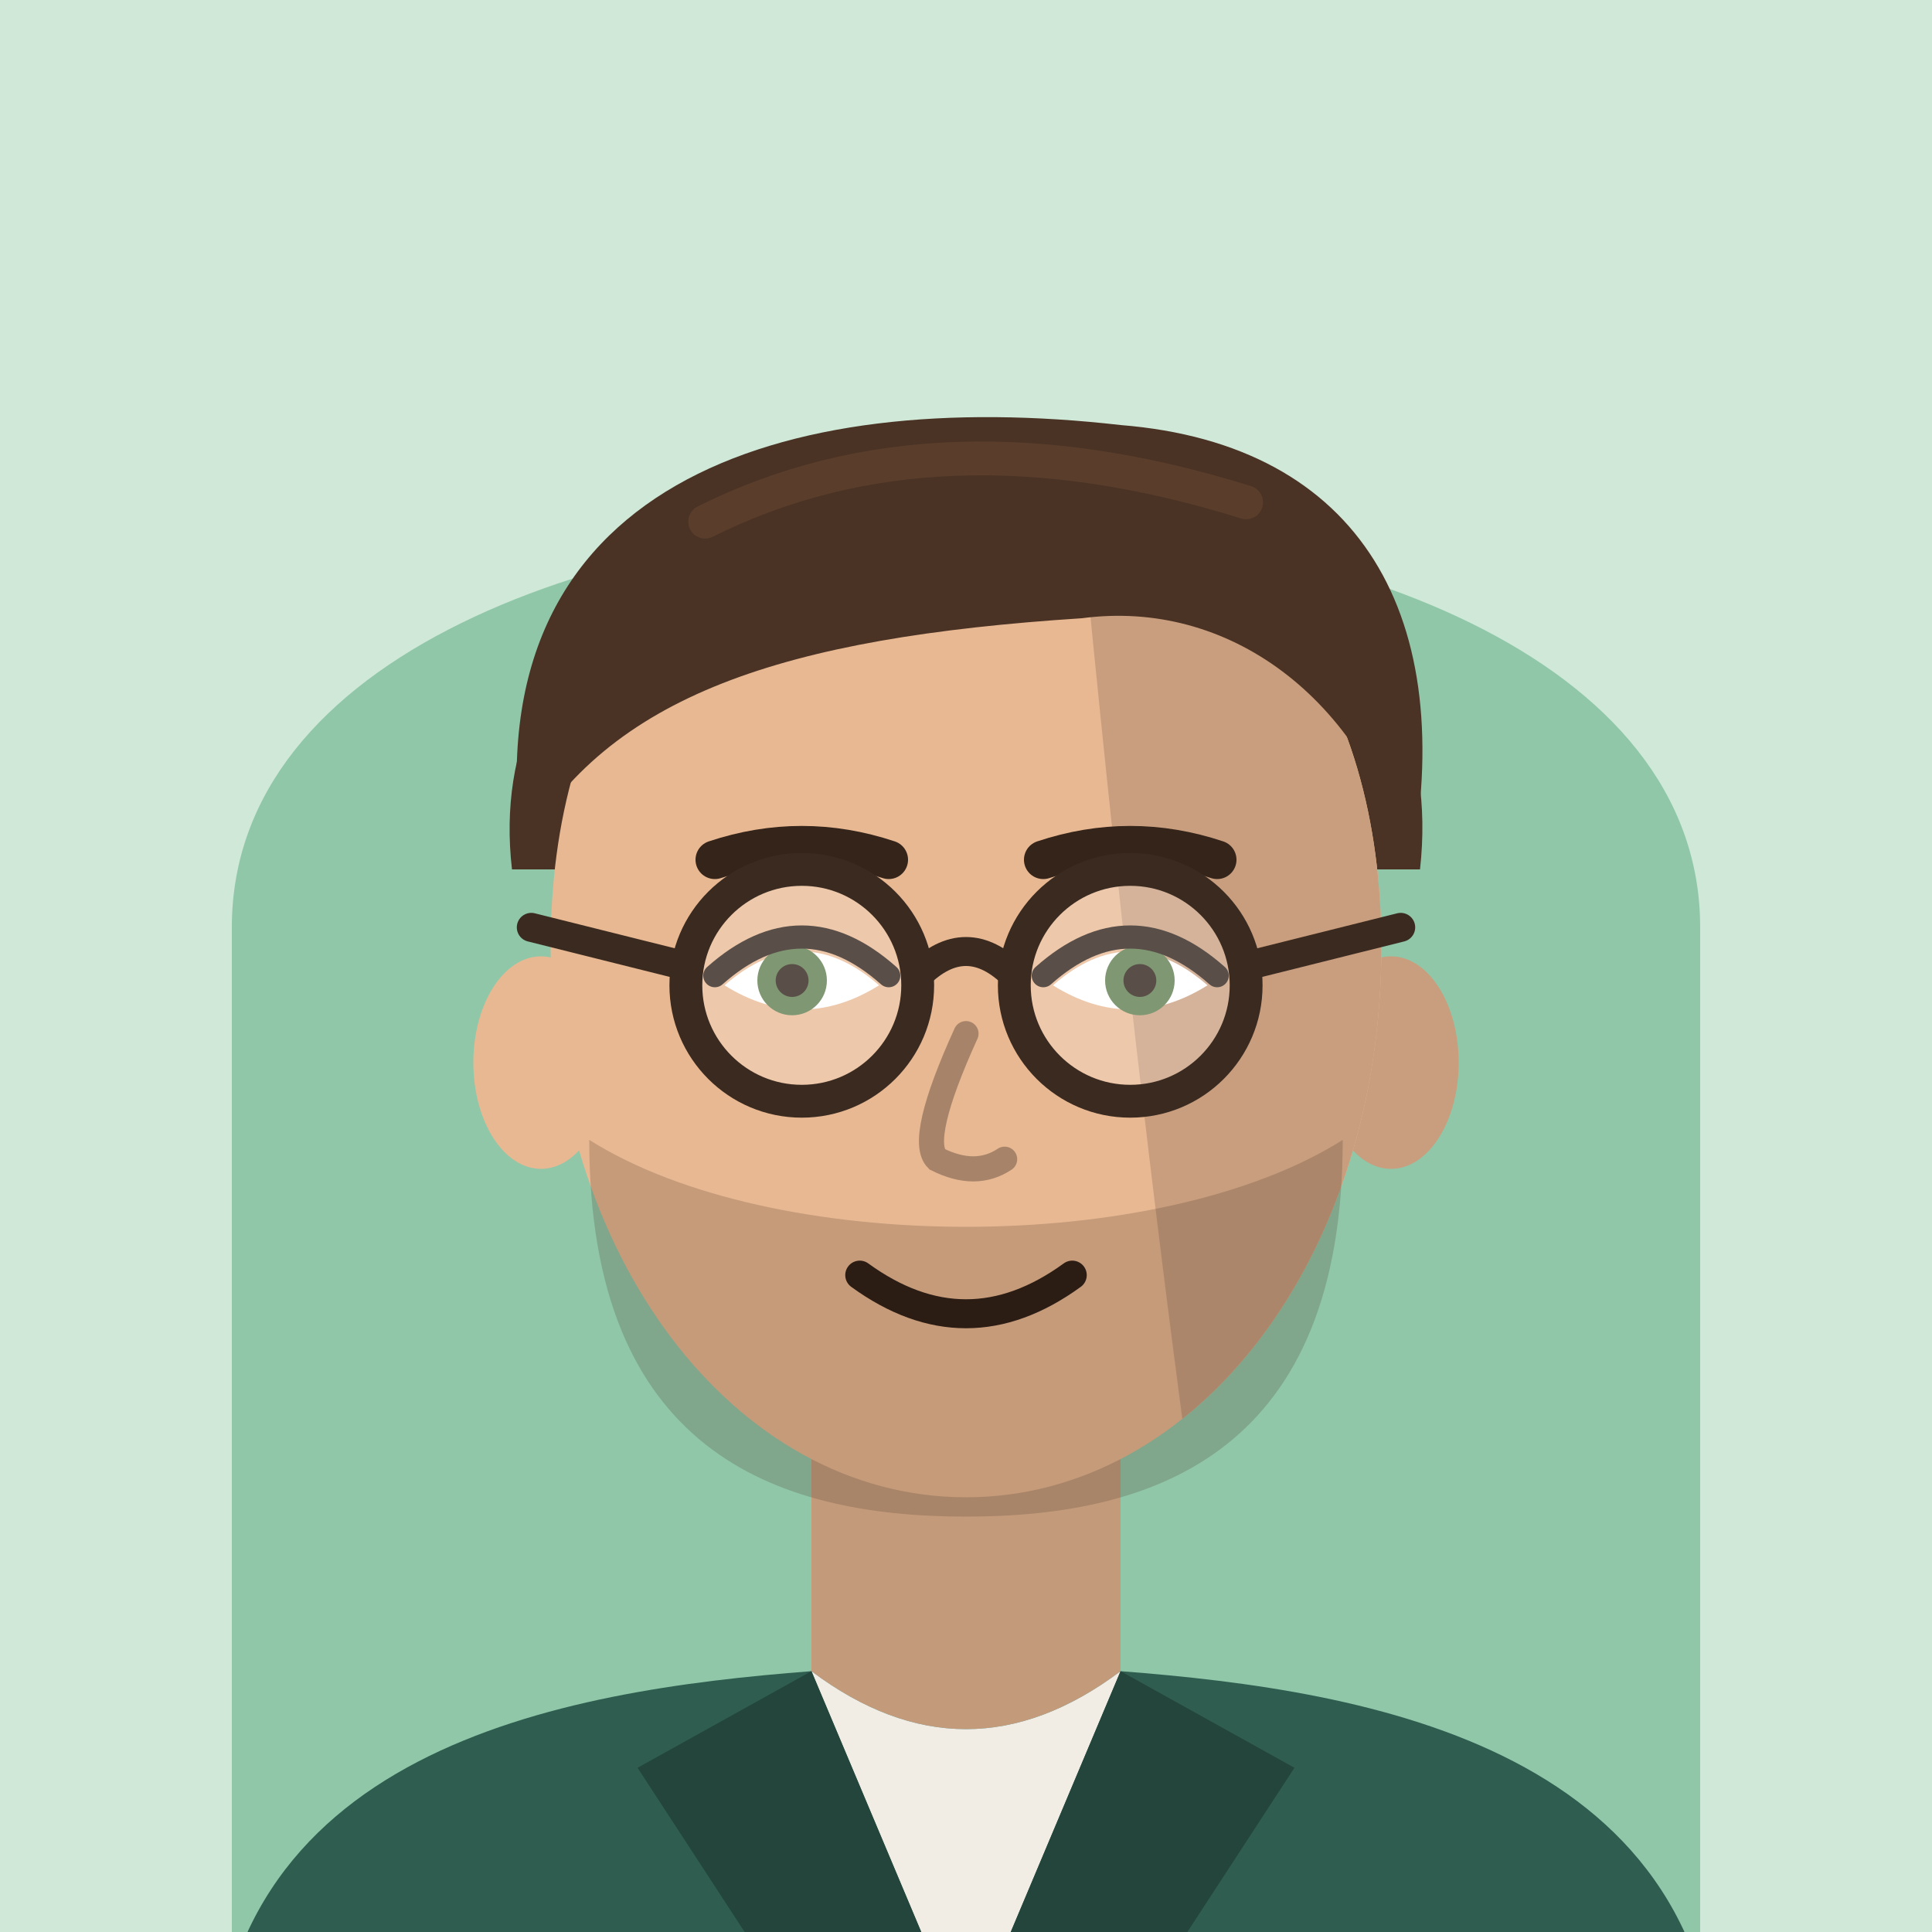
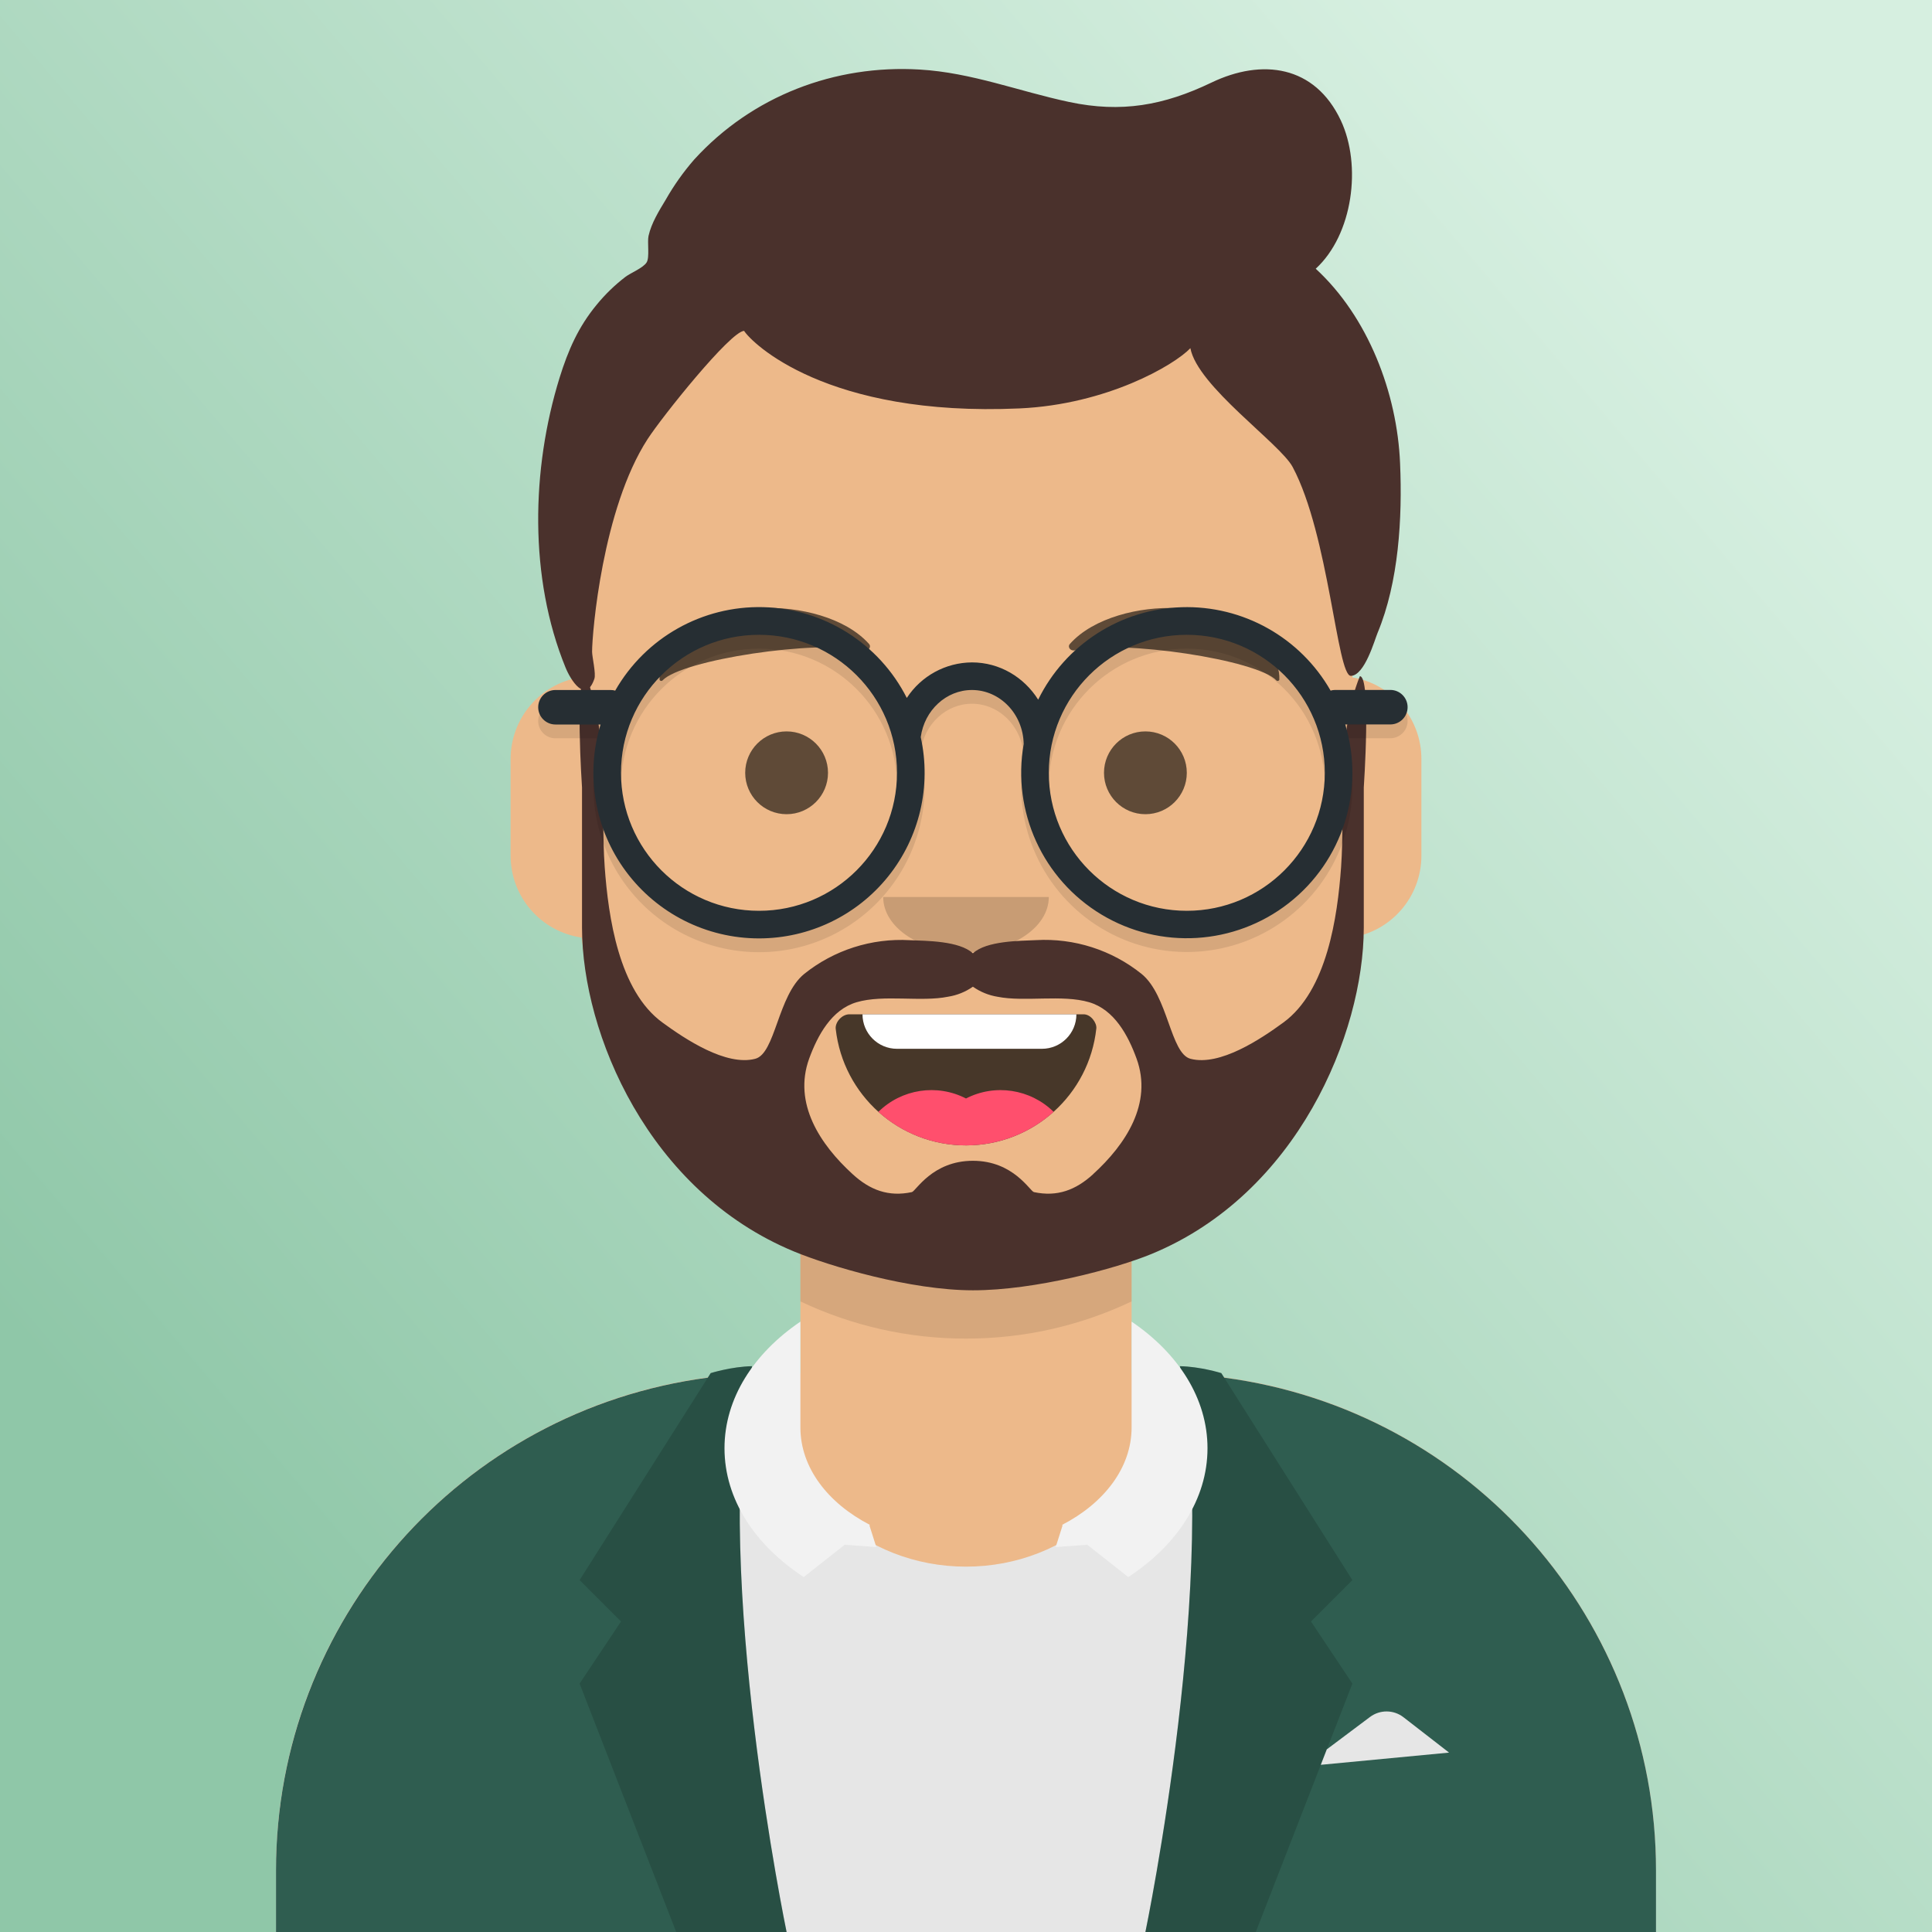
- <svg xmlns="http://www.w3.org/2000/svg" viewBox="0 0 200 200">
-   <defs>
-     <clipPath id="c549418048">
-       <path d="M100 40 C130 40 143 62 143 88 C143 120 124 145 100 145 C76 145 57 120 57 88 C57 62 70 40 100 40 Z" />
-     </clipPath>
-     <clipPath id="c549418048f">
-       <rect width="200" height="200" />
-     </clipPath>
-   </defs>
-   <g clip-path="url(#c549418048f)">
-     <rect width="200" height="200" fill="#cfe8d8" />
-     <path d="M24 210 L24 96 C24 40 176 40 176 96 L176 210 Z" fill="#8fc7a8" />
-     <g transform="translate(0 10)">
-       <path d="M84 129 L84 167 Q100 179 116 167 L116 129 Z" fill="#c39b7b" />
-       <path d="M22 208 C22 171 58 165 84 163 Q100 175 116 163 C142 165 178 171 178 208 Z" fill="#2f5d50" />
-       <path d="M84 163 L100 201 L116 163 Q100 175 84 163 Z" fill="#f2ede4" />
-       <path d="M84 163 L66 173 L96 219 L100 201 Z" fill="#23453b" />
-       <path d="M116 163 L134 173 L104 219 L100 201 Z" fill="#23453b" />
-       <g transform="rotate(0 100 145)">
-         <path d="M53 80 C47 28 153 26 147 80 Z" fill="#4a3324" />
-         <ellipse cx="56" cy="100" rx="7" ry="11" fill="#e8b892" />
-         <ellipse cx="144" cy="100" rx="7" ry="11" fill="#c89e7e" />
-         <path d="M100 40 C130 40 143 62 143 88 C143 120 124 145 100 145 C76 145 57 120 57 88 C57 62 70 40 100 40 Z" fill="#e8b892" />
-         <g clip-path="url(#c549418048)">
-           <path d="M108 0 L200 0 L200 200 L132 200 Q118 120 108 0 Z" fill="#c89e7e" />
+ <svg xmlns="http://www.w3.org/2000/svg" viewBox="0 0 280 280" fill="none" shape-rendering="auto">
+   <mask id="viewboxMask">
+     <rect width="280" height="280" rx="0" ry="0" x="0" y="0" fill="#fff" />
+   </mask>
+   <g mask="url(#viewboxMask)">
+     <rect fill="url(#backgroundLinear)" width="280" height="280" x="0" y="0" />
+     <defs>
+       <linearGradient id="backgroundLinear" gradientTransform="rotate(140 0.5 0.5)">
+         <stop stop-color="#d6efe0" />
+         <stop offset="1" stop-color="#8fc7a8" />
+       </linearGradient>
+     </defs>
+     <g transform="translate(8)">
+       <path d="M132 36a56 56 0 0 0-56 56v6.17A12 12 0 0 0 66 110v14a12 12 0 0 0 10.3 11.88 56.04 56.04 0 0 0 31.7 44.73v18.4h-4a72 72 0 0 0-72 72v9h200v-9a72 72 0 0 0-72-72h-4v-18.39a56.04 56.04 0 0 0 31.7-44.73A12 12 0 0 0 198 124v-14a12 12 0 0 0-10-11.83V92a56 56 0 0 0-56-56Z" fill="#edb98a" />
+       <path d="M108 180.61v8a55.79 55.79 0 0 0 24 5.39c8.59 0 16.73-1.93 24-5.39v-8a55.79 55.79 0 0 1-24 5.39 55.79 55.79 0 0 1-24-5.39Z" fill="#000" fill-opacity=".1" />
+       <g transform="translate(0 170)">
+         <path d="M132 57.05c14.91 0 27-11.2 27-25 0-1.01-.06-2.01-.2-3h1.2a72 72 0 0 1 72 72V110H32v-8.95a72 72 0 0 1 72-72h1.2c-.14.99-.2 1.99-.2 3 0 13.8 12.09 25 27 25Z" fill="#E6E6E6" />
+         <path d="M100.78 29.12 101 28c-2.96.05-6 1-6 1l-.42.66A72.01 72.01 0 0 0 32 101.06V110h74s-10.7-51.56-5.24-80.8l.02-.08ZM158 110s11-53 5-82c2.96.05 6 1 6 1l.42.66a72.01 72.01 0 0 1 62.58 71.4V110h-74Z" fill="#2f5d50" />
+         <path d="M101 28c-6 29 5 82 5 82H90L76 74l6-9-6-6 19-30s3.04-.95 6-1ZM163 28c6 29-5 82-5 82h16l14-36-6-9 6-6-19-30s-3.04-.95-6-1Z" fill-rule="evenodd" clip-rule="evenodd" fill="#000" fill-opacity=".15" />
+         <path d="M108 21.54c-6.77 4.6-11 11.12-11 18.35 0 7.4 4.43 14.05 11.48 18.67l5.94-4.68 4.58.33-1-3.15.08-.06c-6.1-3.15-10.08-8.3-10.08-14.12V21.54ZM156 36.88c0 5.82-3.98 10.97-10.08 14.12l.08.06-1 3.15 4.58-.33 5.94 4.68C162.57 53.94 167 47.29 167 39.89c0-7.23-4.23-13.75-11-18.35v15.34Z" fill="#F2F2F2" />
+         <path d="m183.42 85.77.87-2.24 6.27-4.7a4 4 0 0 1 4.85.05l6.6 5.12-18.59 1.77Z" fill="#E6E6E6" />
+       </g>
+       <g transform="translate(78 134)">
+         <path fill-rule="evenodd" clip-rule="evenodd" d="M35.12 15.13a19 19 0 0 0 37.77-.09c.08-.77-.77-2.04-1.85-2.04H37.1C36 13 35 14.18 35.12 15.13Z" fill="#000" fill-opacity=".7" />
+         <path d="M70 13H39a5 5 0 0 0 5 5h21a5 5 0 0 0 5-5Z" fill="#fff" />
+         <path d="M66.7 27.14A10.96 10.96 0 0 0 54 25.2a10.95 10.95 0 0 0-12.7 1.94A18.93 18.93 0 0 0 54 32c4.88 0 9.33-1.84 12.7-4.86Z" fill="#FF4F6D" />
+       </g>
+       <g transform="translate(104 122)">
+         <path fill-rule="evenodd" clip-rule="evenodd" d="M16 8c0 4.42 5.37 8 12 8s12-3.58 12-8" fill="#000" fill-opacity=".16" />
+       </g>
+       <g transform="translate(76 90)">
+         <path d="M36 22a6 6 0 1 1-12 0 6 6 0 0 1 12 0ZM88 22a6 6 0 1 1-12 0 6 6 0 0 1 12 0Z" fill="#000" fill-opacity=".6" />
+       </g>
+       <g transform="translate(76 82)">
+         <path d="M26.55 6.15c-5.8.27-15.2 4.49-14.96 10.34.01.18.3.27.43.12 2.76-2.96 22.32-5.95 29.2-4.36.64.14 1.12-.48.72-.93-3.43-3.85-10.2-5.43-15.4-5.18ZM86.45 6.15c5.8.27 15.2 4.49 14.96 10.34-.01.18-.3.27-.43.12-2.76-2.96-22.32-5.95-29.2-4.36-.64.14-1.12-.48-.72-.93 3.43-3.85 10.2-5.43 15.4-5.18Z" fill-rule="evenodd" clip-rule="evenodd" fill="#000" fill-opacity=".6" />
+       </g>
+       <g transform="translate(-1)">
+         <path fill-rule="evenodd" clip-rule="evenodd" d="M183.68 38.95c5.4-4.95 6.7-14.99 3.64-21.5-3.77-8-11.42-9-18.75-5.48-6.9 3.31-13.06 4.42-20.62 2.81-7.26-1.54-14.14-4.26-21.65-4.7-12.32-.74-24.3 3.83-32.7 13.05a35.75 35.75 0 0 0-4.11 5.8c-.98 1.63-2.08 3.38-2.5 5.26-.2.9.18 3.1-.27 3.83-.48.8-2.3 1.52-3.07 2.1a25.02 25.02 0 0 0-4.18 4.05c-2.66 3.22-4.13 6.59-5.37 10.57-4.1 13.25-4.45 29 .86 42 .7 1.74 2.9 5.36 4.18 1.64.26-.73-.33-3.19-.33-3.93 0-2.72 1.5-20.73 8.05-30.82 2.13-3.28 11.97-15.58 13.98-15.68 1.07 1.7 11.88 12.51 39.94 11.24 12.66-.58 22.4-6.27 24.74-8.73 1.03 5.53 13 13.81 14.82 17.22 5.26 9.85 6.43 30.3 8.44 30.27 2.01-.04 3.45-5.24 3.87-6.23 3.07-7.38 3.6-16.64 3.26-24.56-.42-10.2-4.63-21.23-12.23-28.22Z" fill="#4a312c" />
+       </g>
+       <g transform="translate(49 72)">
+         <path fill-rule="evenodd" clip-rule="evenodd" d="M101.43 98.17c-2.52 2.3-5.2 3.32-8.58 2.6-.58-.12-2.95-4.54-8.85-4.54-5.9 0-8.27 4.42-8.85 4.54-3.39.72-6.07-.3-8.58-2.6-4.72-4.31-8.65-10.26-6.3-16.75 1.24-3.38 3.24-7.1 6.88-8.17 3.89-1.15 9.35 0 13.26-.8A8.6 8.6 0 0 0 84 71a8.6 8.6 0 0 0 3.58 1.46c3.92.78 9.38-.36 13.27.79 3.64 1.07 5.64 4.79 6.87 8.17 2.36 6.49-1.57 12.44-6.3 16.75ZM140.08 26c-3.4 8.4-2.1 18.86-2.72 27.68-.52 7.16-2.02 17.9-8.39 22.53-3.25 2.37-9.18 6.35-13.43 5.24-2.93-.76-3.24-9.16-7.09-12.3a22.42 22.42 0 0 0-15.3-4.9c-2.37.11-7.17.09-9.15 1.91-1.98-1.82-6.78-1.8-9.15-1.9a22.42 22.42 0 0 0-15.3 4.89c-3.85 3.14-4.16 11.54-7.1 12.3-4.24 1.1-10.17-2.87-13.42-5.24-6.37-4.62-7.87-15.37-8.39-22.53-.63-8.82.69-19.28-2.72-27.68-1.66 0-.57 16.13-.57 16.13v20.36c.04 15.28 9.59 38.16 30.76 46.9C63.29 111.53 75 115 84 115c8.98.01 20.71-3.13 25.9-5.27 21.16-8.73 30.71-31.95 30.75-47.23V42.13s1.1-16.13-.57-16.13Z" fill="#4a312c" />
+       </g>
+       <g transform="translate(62 42)">
+         <g fill-rule="evenodd" clip-rule="evenodd">
+           <path d="M40 96a24 24 0 0 1-22.96-31H10.5a2.5 2.5 0 0 1 0-5h8c.23 0 .45.03.66.09a24 24 0 0 1 42.26 1.06A11.36 11.36 0 0 1 70.86 56c4.01 0 7.55 2.14 9.6 5.4a24 24 0 0 1 42.38-1.31c.2-.06.43-.1.66-.1h8a2.5 2.5 0 1 1 0 5h-6.54a24 24 0 1 1-46.6 2.83c-.08-4.37-3.45-7.83-7.5-7.83-3.73 0-6.89 2.94-7.42 6.83A24 24 0 0 1 40 96Zm0-4a20 20 0 1 0 0-40 20 20 0 0 0 0 40Zm82-20a20 20 0 1 1-40 0 20 20 0 0 1 40 0Z" fill="#000" fill-opacity=".1" />
+           <path d="M40 94a24 24 0 0 1-22.96-31H10.5a2.5 2.5 0 0 1 0-5h8c.23 0 .45.03.66.09a24 24 0 0 1 42.26 1.06A11.36 11.36 0 0 1 70.86 54c4.01 0 7.55 2.14 9.6 5.4a24 24 0 0 1 42.38-1.31c.2-.06.43-.1.66-.1h8a2.5 2.5 0 1 1 0 5h-6.54a24 24 0 1 1-46.6 2.84c-.08-4.37-3.45-7.83-7.5-7.83-3.73 0-6.89 2.94-7.42 6.83A24 24 0 0 1 40 94Zm0-4a20 20 0 1 0 0-40 20 20 0 0 0 0 40Zm82-20a20 20 0 1 1-40 0 20 20 0 0 1 40 0Z" fill="#262e33" />
        </g>
-         <path d="M61 108 C61 140 80 147 100 147 C120 147 139 140 139 108 C120 120 80 120 61 108 Z" fill="#4a3324" opacity="0.22" />
-         <path d="M54 78 C49 40 81 30 116 34 C141 36 151 54 146 80 C141 62 127 52 112 54 C81 56 63 62 54 78 Z" fill="#4a3324" />
-         <path d="M73 44 Q97 32 129 42" fill="none" stroke="#644531" stroke-width="3.5" opacity="0.6" stroke-linecap="round" />
-         <path d="M92 79 Q83 76 74 79" fill="none" stroke="#342419" stroke-width="4" stroke-linecap="round" />
-         <path d="M108 79 Q117 76 126 79" fill="none" stroke="#342419" stroke-width="4" stroke-linecap="round" />
-         <path d="M75 92 Q83 85 91 92 Q83 97 75 92 Z" fill="#fff" />
-         <circle cx="82" cy="91.5" r="3.6" fill="#5b7a4a" />
-         <circle cx="82" cy="91.5" r="1.7" fill="#2b1c14" />
-         <path d="M74 91 Q83 83 92 91" fill="none" stroke="#2b1c14" stroke-width="2.4" stroke-linecap="round" />
-         <path d="M109 92 Q117 85 125 92 Q117 97 109 92 Z" fill="#fff" />
-         <circle cx="118" cy="91.5" r="3.6" fill="#5b7a4a" />
-         <circle cx="118" cy="91.5" r="1.7" fill="#2b1c14" />
-         <path d="M108 91 Q117 83 126 91" fill="none" stroke="#2b1c14" stroke-width="2.4" stroke-linecap="round" />
-         <path d="M100 97 Q95 108 97 110 Q101 112 104 110" fill="none" stroke="#a78469" stroke-width="2.6" stroke-linecap="round" />
-         <path d="M89 122 Q100 130 111 122" fill="none" stroke="#2b1c14" stroke-width="3" stroke-linecap="round" />
-         <circle cx="83" cy="92" r="12" fill="rgba(255,255,255,0.22)" stroke="#3a2a20" stroke-width="3.4" />
-         <circle cx="117" cy="92" r="12" fill="rgba(255,255,255,0.22)" stroke="#3a2a20" stroke-width="3.4" />
-         <path d="M95 91 Q100 86 105 91" fill="none" stroke="#3a2a20" stroke-width="3" />
-         <path d="M71 90 L55 86 M129 90 L145 86" stroke="#3a2a20" stroke-width="3" stroke-linecap="round" />
      </g>
    </g>
  </g>
</svg>
